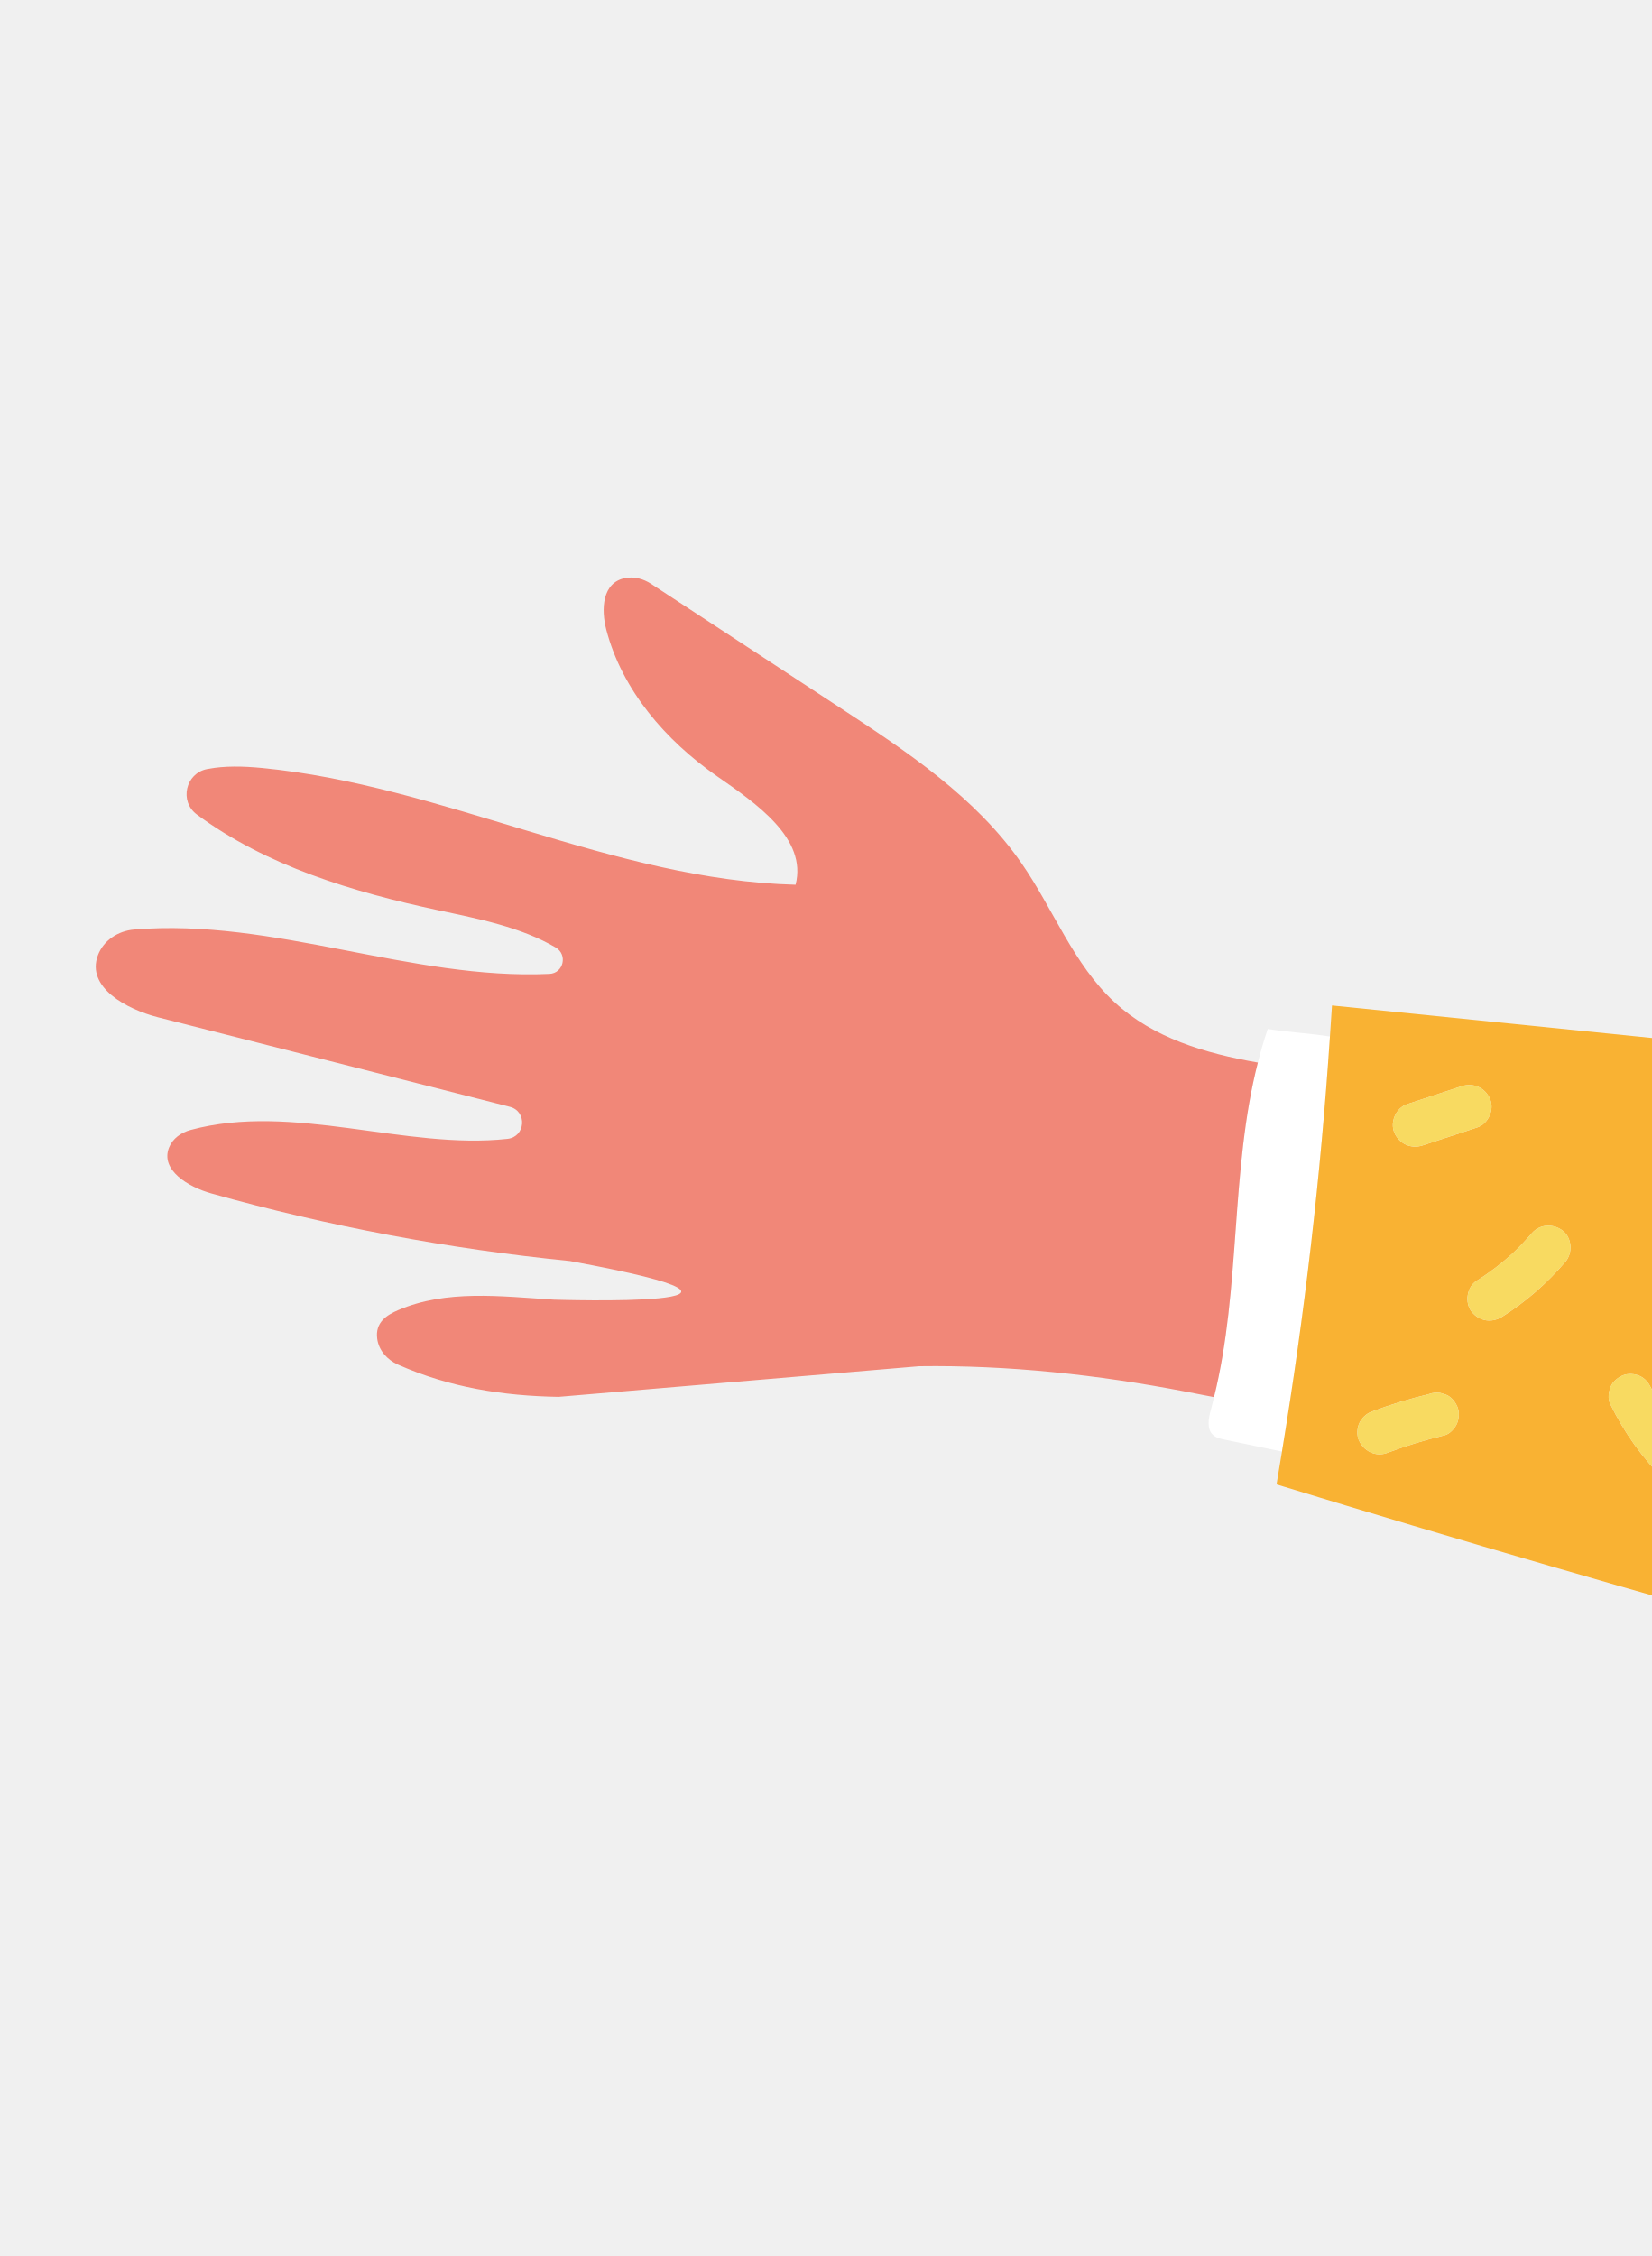
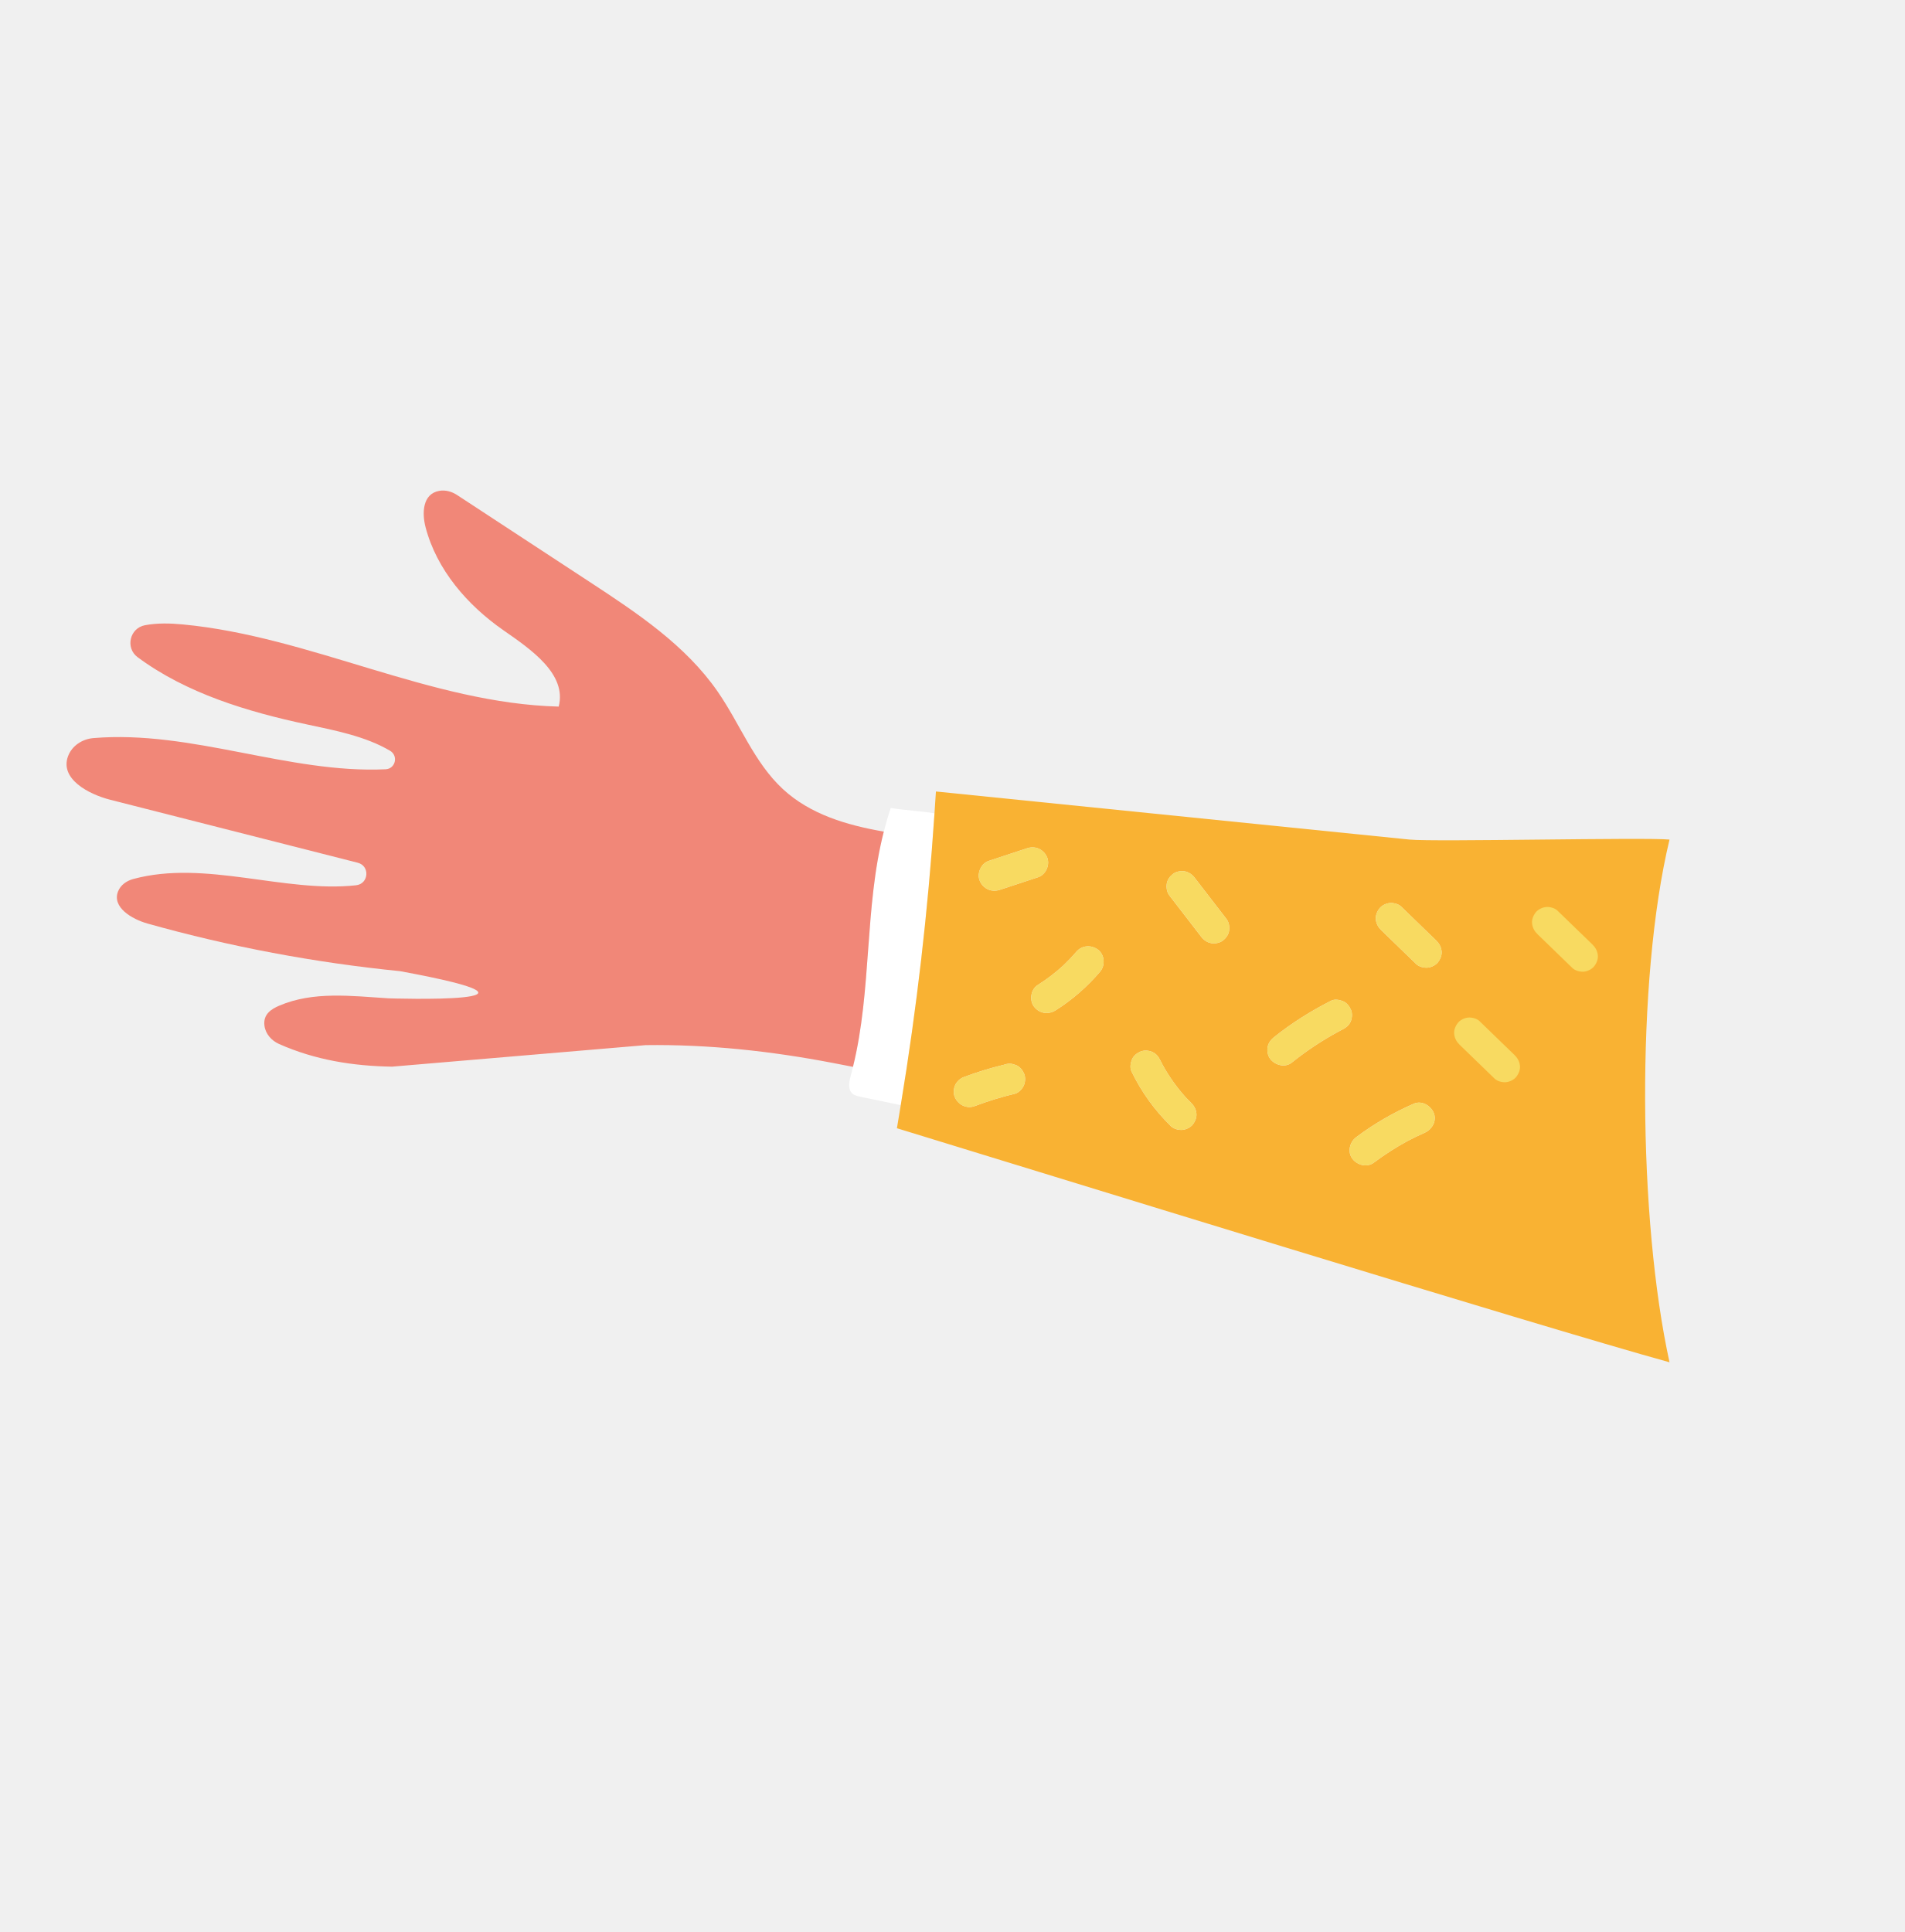
- <svg xmlns="http://www.w3.org/2000/svg" width="686" height="937" viewBox="0 0 686 937" fill="none">
-   <path d="M552.48 430.513C544.519 429.191 535.707 428.799 526.635 427.369C525.047 431.972 523.735 436.635 522.534 441.324C511.016 486.336 515.549 534.966 504.323 580.274C503.895 582.001 503.506 583.74 503.027 585.451C502.031 589.053 501.152 593.53 503.937 596.029C505.222 597.185 506.998 597.576 508.691 597.929C516.644 599.583 524.595 601.234 532.552 602.886C541.979 545.801 548.632 488.256 552.477 430.509L552.48 430.513Z" fill="white" />
-   <path d="M897.513 596.615C895.662 592.753 897.219 587.955 900.525 585.336C904.346 582.307 908.043 579.129 911.641 575.839C915.733 571.991 919.683 567.993 923.452 563.827C926.872 560.04 932.238 559.561 936.313 562.677C938.627 564.45 939.733 567.518 939.538 570.442L948.037 565.15L876.537 450.32C862.062 448.898 847.584 447.49 833.116 446.022L553.327 417.615C553.069 421.913 552.758 426.21 552.471 430.509C548.626 488.256 541.973 545.801 532.546 602.886C531.793 607.433 531.064 611.989 530.283 616.536C606.151 639.746 682.343 661.884 758.818 682.975L897.508 596.618L897.513 596.615ZM813.211 493.537C812.843 491.089 813.815 488.647 815.272 486.744C816.622 484.967 819.158 483.734 821.34 483.514C823.525 483.287 826.496 484.019 828.129 485.596C835.001 492.247 841.869 498.9 848.741 505.551C850.528 507.282 851.618 509.186 851.984 511.641C852.349 514.085 851.373 516.529 849.923 518.434C848.566 520.209 846.037 521.444 843.85 521.667C841.664 521.889 838.695 521.162 837.06 519.58C830.192 512.927 823.32 506.276 816.447 499.625C814.66 497.894 813.57 495.991 813.204 493.535L813.211 493.537ZM847.344 607.383C849.368 612.08 846.432 617.265 842.067 619.172C838.537 620.714 835.087 622.421 831.671 624.214C824.863 627.941 818.315 632.125 812.113 636.797C808.044 639.868 802.355 638.467 799.375 634.64C796.282 630.669 797.681 624.765 801.488 621.888C811.995 613.968 823.499 607.335 835.551 602.061C840.227 600.014 845.456 603.019 847.337 607.381L847.344 607.383ZM689.655 472.258C689.947 469.834 691.489 467.782 693.349 466.326C695.146 464.921 697.945 464.389 700.158 464.764C702.558 465.171 704.623 466.581 706.092 468.481C712.374 476.626 718.654 484.767 724.936 492.912C726.431 494.843 726.804 497.377 726.52 499.737C726.23 502.153 724.685 504.212 722.823 505.664C721.028 507.062 718.227 507.601 716.014 507.226C713.614 506.819 711.549 505.409 710.085 503.507C703.798 495.364 697.516 487.219 691.237 479.078C689.746 477.144 689.373 474.61 689.655 472.258ZM749.218 568.778C749.626 566.33 751.023 564.369 752.909 562.849C763.383 554.437 774.736 547.332 786.7 541.236C788.844 540.14 791.66 540.622 793.793 541.5C796.002 542.414 797.568 544.421 798.486 546.556C799.403 548.68 799.194 551.601 798.243 553.654C797.171 555.974 795.398 557.226 793.209 558.345C792.493 558.708 791.787 559.087 791.076 559.459C781.37 564.727 772.147 570.84 763.534 577.759C759.562 580.947 753.702 579.331 750.796 575.602C749.392 573.798 748.85 570.993 749.218 568.778ZM579.227 470.406C577.329 466.006 579.967 460.112 584.504 458.617C592.069 456.124 599.637 453.636 607.202 451.144C612.057 449.546 616.961 451.752 618.988 456.464C620.882 460.866 618.248 466.758 613.707 468.256C606.142 470.748 598.577 473.24 591.009 475.729C586.154 477.326 581.258 475.122 579.223 470.408L579.227 470.406ZM605.419 584.33C606.336 586.455 606.125 589.371 605.172 591.431C604.329 593.256 602.201 595.624 600.14 596.115C592.03 598.058 584.049 600.505 576.246 603.45C571.465 605.252 566.426 602.684 564.46 598.129C563.541 596.001 563.752 593.084 564.701 591.027C565.666 588.947 567.591 587.146 569.735 586.336C577.54 583.396 585.521 580.949 593.631 579.006C595.17 578.423 596.752 578.273 598.383 578.545C599.165 578.786 599.942 579.029 600.724 579.27C602.933 580.184 604.498 582.191 605.421 584.324L605.419 584.33ZM707.158 607.478C707.519 609.925 706.547 612.366 705.093 614.274C703.742 616.051 701.207 617.283 699.024 617.504C696.837 617.726 693.861 616.998 692.233 615.417C682.54 605.998 674.767 595.191 668.87 583.038C667.806 580.85 668.233 578.098 669.117 575.937C670.024 573.726 672.023 572.166 674.147 571.249C676.265 570.342 679.184 570.557 681.236 571.516C683.51 572.574 684.866 574.377 685.933 576.569C686.352 577.435 686.802 578.282 687.241 579.13C691.039 586.025 695.619 592.451 700.895 598.301C701.887 599.347 702.88 600.387 703.915 601.388C705.698 603.122 706.796 605.02 707.162 607.475L707.158 607.478ZM650.332 524.011C642.788 532.876 633.873 540.699 624.018 546.889C619.691 549.601 614.474 548.837 611.277 544.727C608.363 540.985 609.34 534.52 613.393 531.979C618.789 528.589 623.846 524.701 628.558 520.414C631.262 517.823 633.852 515.126 636.279 512.273C639.585 508.389 645.168 508.085 649.143 511.126C653.039 514.108 653.423 520.375 650.328 524.013L650.332 524.011Z" fill="#F9B233" />
-   <path d="M716.013 507.226C718.224 507.597 721.027 507.061 722.822 505.664C724.684 504.212 726.229 502.153 726.519 499.736C726.803 497.377 726.432 494.847 724.935 492.911C718.653 484.766 712.369 476.628 706.091 468.48C704.619 466.576 702.562 465.168 700.157 464.763C697.951 464.39 695.148 464.925 693.353 466.323C691.49 467.775 689.946 469.834 689.658 472.255C689.372 474.609 689.745 477.144 691.24 479.075C697.519 487.216 703.801 495.361 710.088 503.503C711.555 505.41 713.617 506.816 716.017 507.223L716.013 507.226Z" fill="#F8DA61" />
-   <path d="M624.021 546.88C633.875 540.69 642.794 532.865 650.334 524.002C653.429 520.364 653.046 514.097 649.149 511.115C645.175 508.074 639.592 508.378 636.29 512.259C633.866 515.116 631.273 517.809 628.565 520.402C623.853 524.69 618.796 528.578 613.4 531.968C609.343 534.512 608.369 540.973 611.287 544.72C614.481 548.825 619.698 549.59 624.025 546.877L624.021 546.88Z" fill="#F8DA61" />
-   <path d="M692.232 615.409C693.86 616.99 696.84 617.716 699.023 617.496C701.207 617.269 703.738 616.038 705.091 614.266C706.545 612.359 707.52 609.921 707.152 607.473C706.783 605.013 705.692 603.117 703.909 601.383C702.878 600.379 701.885 599.34 700.889 598.296C695.616 592.45 691.036 586.024 687.235 579.125C686.794 578.272 686.344 577.426 685.927 576.564C684.86 574.372 683.505 572.569 681.23 571.511C679.171 570.551 676.256 570.332 674.141 571.244C672.01 572.159 670.012 573.72 669.107 575.934C668.227 578.093 667.8 580.845 668.864 583.033C674.764 595.19 682.537 605.997 692.228 615.412L692.232 615.409Z" fill="#F8DA61" />
-   <path d="M576.253 603.447C584.056 600.503 592.032 598.058 600.147 596.112C602.208 595.622 604.335 593.254 605.179 591.429C606.128 589.371 606.336 586.451 605.426 584.328C604.504 582.195 602.943 580.186 600.729 579.275C599.947 579.034 599.17 578.791 598.388 578.55C596.764 578.279 595.178 578.432 593.636 579.01C585.526 580.954 577.545 583.401 569.743 586.345C567.597 587.151 565.671 588.952 564.706 591.031C563.757 593.089 563.546 596.005 564.466 598.134C566.434 602.692 571.471 605.256 576.252 603.454L576.253 603.447Z" fill="#F8DA61" />
-   <path d="M591.012 475.721C598.578 473.229 606.145 470.741 613.711 468.248C618.252 466.75 620.886 460.859 618.988 456.46C616.957 451.743 612.054 449.537 607.202 451.139C599.636 453.632 592.071 456.124 584.503 458.612C579.962 460.11 577.328 466.002 579.226 470.401C581.257 475.117 586.156 477.326 591.012 475.721Z" fill="#F8DA61" />
-   <path d="M259.875 240.035C250.039 241.849 249.667 253.154 251.853 261.511C258.41 286.617 276.5 307.528 297.793 322.343C314.13 333.708 335.455 348.228 330.491 367.472C254.617 365.523 184.061 326.102 108.481 318.937C101.125 318.24 93.283 318.019 86.054 319.414C77.074 321.147 74.395 332.827 81.758 338.284C110.6 359.667 146.634 370.509 182.033 378.06C198.729 381.623 216.417 385.046 230.862 393.546C235.905 396.512 234.085 404.228 228.247 404.494C170.894 407.154 113.673 381.217 55.663 386.076C49.082 386.625 43 390.561 40.675 396.749C35.689 410.038 52.495 419.179 65.701 422.537C114.395 434.922 163.088 447.314 211.782 459.7C219.14 461.576 218.337 472.189 210.795 473.015C168.403 477.665 121.74 457.778 79.14 469.325C75.249 470.382 71.713 472.864 70.22 476.614C66.491 485.984 78.291 493.013 87.715 495.66C136.472 509.354 186.415 518.726 236.779 523.757C344.594 543.592 229.981 539.796 229.981 539.796C207.797 538.386 185.487 535.546 165.422 544.134C160.691 546.162 155.789 549.214 156.69 556.005C157.329 560.843 160.834 564.778 165.29 566.762C186.727 576.293 209.138 579.792 232.033 580.162L381.85 567.446C418.845 566.932 455.908 570.961 492.302 577.947C496.266 578.711 500.28 579.497 504.318 580.274C515.544 534.967 511.014 486.341 522.529 441.324C500.59 437.49 479.13 431.151 462.996 416.273C445.937 400.539 437.616 377.695 424.407 358.617C405.374 331.125 376.711 312.116 348.761 293.802L270.456 242.481C267.324 240.429 263.537 239.365 259.87 240.045L259.875 240.035Z" fill="#F18778" />
+ <svg xmlns="http://www.w3.org/2000/svg" width="758" height="769" viewBox="0 0 758 769" fill="none">
+   <path d="M371.954 323.727C366.589 322.836 360.651 322.572 354.539 321.609C353.469 324.71 352.585 327.852 351.776 331.012C344.014 361.342 347.069 394.11 339.504 424.639C339.216 425.803 338.954 426.975 338.631 428.128C337.96 430.555 337.368 433.571 339.244 435.256C340.11 436.034 341.307 436.297 342.448 436.535C347.807 437.65 353.164 438.762 358.526 439.875C364.878 401.411 369.361 362.635 371.952 323.724L371.954 323.727Z" fill="white" />
+   <path d="M664.508 334.179C654.754 333.22 570.8 335.168 561.051 334.179L372.523 315.037C372.35 317.934 372.14 320.829 371.947 323.725C369.356 362.636 364.873 401.412 358.521 439.877C358.014 442.941 357.523 446.011 356.996 449.075C408.118 464.714 612.977 528.023 664.508 542.234C652.119 485.795 651.007 390.423 664.508 334.179ZM547.639 366.195C547.391 364.546 548.046 362.9 549.028 361.618C549.937 360.421 551.646 359.59 553.117 359.442C554.588 359.289 556.591 359.781 557.691 360.844C562.321 365.326 566.949 369.809 571.579 374.291C572.784 375.457 573.518 376.74 573.765 378.394C574.011 380.041 573.353 381.688 572.376 382.971C571.462 384.168 569.758 384.999 568.284 385.15C566.811 385.3 564.81 384.81 563.708 383.744C559.081 379.261 554.45 374.779 549.82 370.298C548.615 369.131 547.881 367.849 547.634 366.194L547.639 366.195ZM570.638 442.907C572.002 446.072 570.023 449.566 567.083 450.85C564.704 451.89 562.379 453.04 560.078 454.248C555.49 456.759 551.078 459.579 546.899 462.727C544.157 464.796 540.324 463.852 538.316 461.273C536.232 458.597 537.174 454.619 539.74 452.681C546.819 447.344 554.571 442.875 562.692 439.321C565.843 437.942 569.366 439.967 570.634 442.906L570.638 442.907ZM464.384 351.857C464.581 350.224 465.62 348.841 466.874 347.86C468.084 346.913 469.97 346.554 471.461 346.807C473.079 347.082 474.47 348.032 475.46 349.312C479.693 354.8 483.924 360.286 488.157 365.774C489.164 367.075 489.416 368.783 489.225 370.373C489.029 372.001 487.988 373.388 486.733 374.367C485.524 375.309 483.637 375.672 482.146 375.419C480.528 375.145 479.137 374.195 478.15 372.913C473.914 367.426 469.681 361.938 465.45 356.453C464.445 355.149 464.194 353.442 464.384 351.857ZM504.519 416.894C504.794 415.245 505.735 413.924 507.006 412.899C514.063 407.231 521.714 402.443 529.775 398.336C531.22 397.597 533.117 397.922 534.555 398.514C536.043 399.13 537.098 400.482 537.717 401.921C538.335 403.352 538.194 405.32 537.553 406.704C536.83 408.266 535.636 409.11 534.161 409.864C533.678 410.109 533.203 410.364 532.724 410.615C526.183 414.165 519.969 418.283 514.165 422.946C511.489 425.094 507.541 424.005 505.582 421.492C504.636 420.277 504.271 418.387 504.519 416.894ZM389.976 350.609C388.696 347.645 390.474 343.673 393.531 342.665C398.629 340.986 403.728 339.309 408.826 337.63C412.097 336.553 415.401 338.04 416.767 341.215C418.044 344.181 416.269 348.151 413.209 349.16C408.111 350.84 403.014 352.519 397.914 354.196C394.643 355.272 391.344 353.787 389.973 350.611L389.976 350.609ZM407.624 427.374C408.242 428.805 408.1 430.77 407.458 432.158C406.889 433.388 405.456 434.984 404.067 435.314C398.602 436.624 393.225 438.273 387.967 440.257C384.746 441.471 381.35 439.74 380.025 436.672C379.406 435.237 379.548 433.272 380.187 431.886C380.838 430.485 382.135 429.271 383.579 428.725C388.839 426.744 394.216 425.095 399.681 423.786C400.718 423.393 401.784 423.292 402.883 423.476C403.41 423.638 403.934 423.802 404.461 423.964C405.949 424.58 407.004 425.932 407.626 427.369L407.624 427.374ZM476.178 442.971C476.421 444.62 475.766 446.265 474.786 447.55C473.876 448.747 472.168 449.578 470.697 449.726C469.224 449.877 467.218 449.386 466.122 448.321C459.59 441.973 454.353 434.692 450.379 426.503C449.662 425.029 449.949 423.174 450.545 421.718C451.157 420.228 452.503 419.177 453.934 418.559C455.362 417.948 457.328 418.093 458.711 418.739C460.244 419.452 461.157 420.667 461.876 422.144C462.159 422.727 462.462 423.298 462.757 423.869C465.317 428.516 468.403 432.846 471.958 436.787C472.626 437.492 473.295 438.193 473.993 438.868C475.194 440.036 475.934 441.315 476.181 442.969L476.178 442.971ZM437.888 386.729C432.804 392.703 426.797 397.974 420.157 402.145C417.241 403.972 413.726 403.457 411.572 400.688C409.608 398.166 410.267 393.811 412.997 392.098C416.633 389.814 420.041 387.194 423.216 384.305C425.038 382.56 426.783 380.742 428.418 378.82C430.646 376.203 434.408 375.998 437.086 378.047C439.711 380.057 439.97 384.279 437.885 386.731L437.888 386.729Z" fill="#F9B233" />
+   <path d="M546.901 462.728C551.08 459.579 555.492 456.76 560.08 454.249C562.378 453.043 564.705 451.895 567.082 450.853C570.024 449.564 572.001 446.074 570.637 442.91C569.368 439.968 565.845 437.942 562.696 439.325C554.575 442.879 546.821 447.345 539.743 452.684C537.173 454.622 536.236 458.601 538.32 461.277C540.327 463.856 544.161 464.8 546.903 462.731L546.901 462.728Z" fill="#F8DA61" />
+   <path d="M573.768 378.391C573.522 376.737 572.787 375.454 571.583 374.288C566.955 369.804 562.325 365.323 557.694 360.842C556.592 359.776 554.593 359.289 553.12 359.439C551.646 359.589 549.941 360.418 549.028 361.617C548.051 362.9 547.392 364.545 547.639 366.194C547.886 367.849 548.62 369.131 549.825 370.298C554.453 374.781 559.083 379.262 563.711 383.746C564.812 384.811 566.813 385.301 568.287 385.151C569.755 385 571.464 384.169 572.379 382.973C573.355 381.69 574.013 380.043 573.767 378.396L573.768 378.391Z" fill="#F8DA61" />
+   <path d="M604.95 423.985C604.703 422.33 603.969 421.048 602.765 419.881C598.137 415.398 593.506 410.917 588.876 406.435C587.774 405.37 585.775 404.882 584.302 405.033C582.828 405.183 581.122 406.012 580.21 407.211C579.233 408.494 578.573 410.138 578.821 411.788C579.068 413.442 579.802 414.725 581.006 415.891C585.634 420.375 590.265 424.856 594.892 429.339C595.994 430.405 597.995 430.895 599.468 430.745C600.937 430.594 602.646 429.763 603.56 428.567C604.537 427.284 605.195 425.636 604.949 423.99L604.95 423.985Z" fill="#F8DA61" />
+   <path d="M635.95 379.985C635.703 378.33 634.969 377.048 633.765 375.881C629.137 371.398 624.506 366.917 619.876 362.435C618.774 361.37 616.775 360.882 615.302 361.033C613.828 361.183 612.122 362.012 611.21 363.211C610.233 364.494 609.573 366.138 609.821 367.788C610.068 369.442 610.802 370.725 612.006 371.891C616.634 376.375 621.265 380.856 625.892 385.339C626.994 386.405 628.995 386.895 630.468 386.745C631.937 386.594 633.646 385.763 634.56 384.567C635.537 383.284 636.195 381.636 635.949 379.99L635.95 379.985Z" fill="#F8DA61" />
+   <path d="M532.728 410.61C533.207 410.36 533.682 410.104 534.165 409.86C535.64 409.106 536.834 408.262 537.557 406.699C538.196 405.313 538.339 403.348 537.721 401.917C537.102 400.478 536.047 399.126 534.558 398.51C533.124 397.916 531.223 397.593 529.779 398.332C521.717 402.439 514.069 407.23 507.009 412.895C505.736 413.921 504.793 415.24 504.52 416.892C504.272 418.384 504.637 420.274 505.583 421.49C507.541 424.003 511.49 425.092 514.166 422.943C519.97 418.281 526.184 414.162 532.725 410.612L532.728 410.61Z" fill="#F8DA61" />
+   <path d="M482.147 375.419C483.636 375.669 485.525 375.308 486.735 374.366C487.99 373.388 489.03 372 489.226 370.372C489.417 368.782 489.167 367.078 488.158 365.773C483.925 360.285 479.691 354.801 475.461 349.311C474.469 348.028 473.083 347.079 471.463 346.807C469.976 346.555 468.087 346.916 466.878 347.857C465.623 348.836 464.582 350.223 464.388 351.854C464.195 353.441 464.447 355.149 465.454 356.45C469.685 361.936 473.918 367.424 478.154 372.911C479.143 374.195 480.532 375.142 482.15 375.417L482.147 375.419Z" fill="#F8DA61" />
+   <path d="M420.16 402.137C426.8 397.966 432.81 392.693 437.89 386.721C439.976 384.27 439.717 380.047 437.092 378.038C434.414 375.989 430.652 376.194 428.427 378.808C426.793 380.734 425.047 382.549 423.222 384.296C420.046 387.185 416.639 389.805 413.003 392.089C410.269 393.803 409.614 398.157 411.579 400.682C413.732 403.448 417.247 403.963 420.163 402.135L420.16 402.137Z" fill="#F8DA61" />
+   <path d="M466.124 448.315C467.221 449.38 469.229 449.869 470.7 449.721C472.171 449.568 473.877 448.739 474.789 447.544C475.768 446.259 476.425 444.617 476.177 442.967C475.929 441.31 475.193 440.032 473.992 438.864C473.297 438.187 472.628 437.487 471.957 436.784C468.404 432.845 465.318 428.515 462.757 423.866C462.459 423.291 462.156 422.721 461.875 422.14C461.156 420.663 460.243 419.448 458.71 418.735C457.323 418.088 455.359 417.941 453.934 418.555C452.498 419.172 451.151 420.223 450.542 421.716C449.949 423.17 449.661 425.025 450.378 426.499C454.354 434.691 459.591 441.972 466.121 448.317L466.124 448.315Z" fill="#F8DA61" />
+   <path d="M387.972 440.253C393.229 438.269 398.604 436.622 404.072 435.311C405.461 434.98 406.894 433.384 407.462 432.155C408.102 430.768 408.243 428.8 407.629 427.37C407.008 425.933 405.956 424.579 404.464 423.965C403.937 423.803 403.414 423.639 402.887 423.477C401.793 423.294 400.724 423.397 399.685 423.787C394.22 425.096 388.842 426.745 383.585 428.729C382.139 429.272 380.841 430.486 380.191 431.887C379.552 433.273 379.409 435.238 380.029 436.673C381.355 439.744 384.749 441.472 387.971 440.258L387.972 440.253Z" fill="#F8DA61" />
+   <path d="M397.919 354.188C403.017 352.509 408.116 350.833 413.213 349.153C416.273 348.144 418.048 344.174 416.769 341.21C415.401 338.032 412.097 336.545 408.828 337.625C403.73 339.304 398.632 340.983 393.533 342.66C390.473 343.669 388.698 347.639 389.977 350.604C391.345 353.782 394.647 355.27 397.919 354.188Z" fill="#F8DA61" />
+   <path d="M174.791 195.38C168.163 196.602 167.912 204.219 169.386 209.851C173.804 226.767 185.993 240.858 200.34 250.84C211.349 258.498 225.718 268.283 222.373 281.25C171.248 279.936 123.706 253.373 72.778 248.545C67.822 248.076 62.538 247.927 57.666 248.867C51.616 250.035 49.81 257.905 54.772 261.582C74.206 275.99 98.486 283.296 122.339 288.384C133.589 290.785 145.508 293.091 155.241 298.818C158.639 300.817 157.413 306.016 153.479 306.196C114.834 307.988 76.277 290.511 37.188 293.785C32.754 294.155 28.656 296.807 27.09 300.977C23.73 309.932 35.054 316.091 43.952 318.353C76.763 326.699 109.573 335.049 142.385 343.394C147.342 344.659 146.801 351.81 141.72 352.367C113.155 355.5 81.712 342.099 53.008 349.88C50.386 350.592 48.004 352.265 46.997 354.791C44.484 361.105 52.435 365.841 58.785 367.625C91.639 376.852 125.292 383.167 159.228 386.557C231.876 399.922 154.647 397.365 154.647 397.365C139.7 396.415 124.667 394.501 111.146 400.288C107.959 401.654 104.655 403.711 105.262 408.287C105.693 411.547 108.055 414.198 111.057 415.535C125.502 421.957 140.603 424.315 156.03 424.565L256.98 415.996C281.908 415.65 306.882 418.365 331.405 423.072C334.076 423.586 336.78 424.116 339.501 424.64C347.066 394.111 344.013 361.346 351.772 331.013C336.989 328.429 322.529 324.158 311.658 314.132C300.163 303.531 294.556 288.138 285.655 275.283C272.831 256.758 253.517 243.95 234.684 231.609L181.92 197.028C179.81 195.646 177.258 194.928 174.787 195.386L174.791 195.38Z" fill="#F18778" />
</svg>
